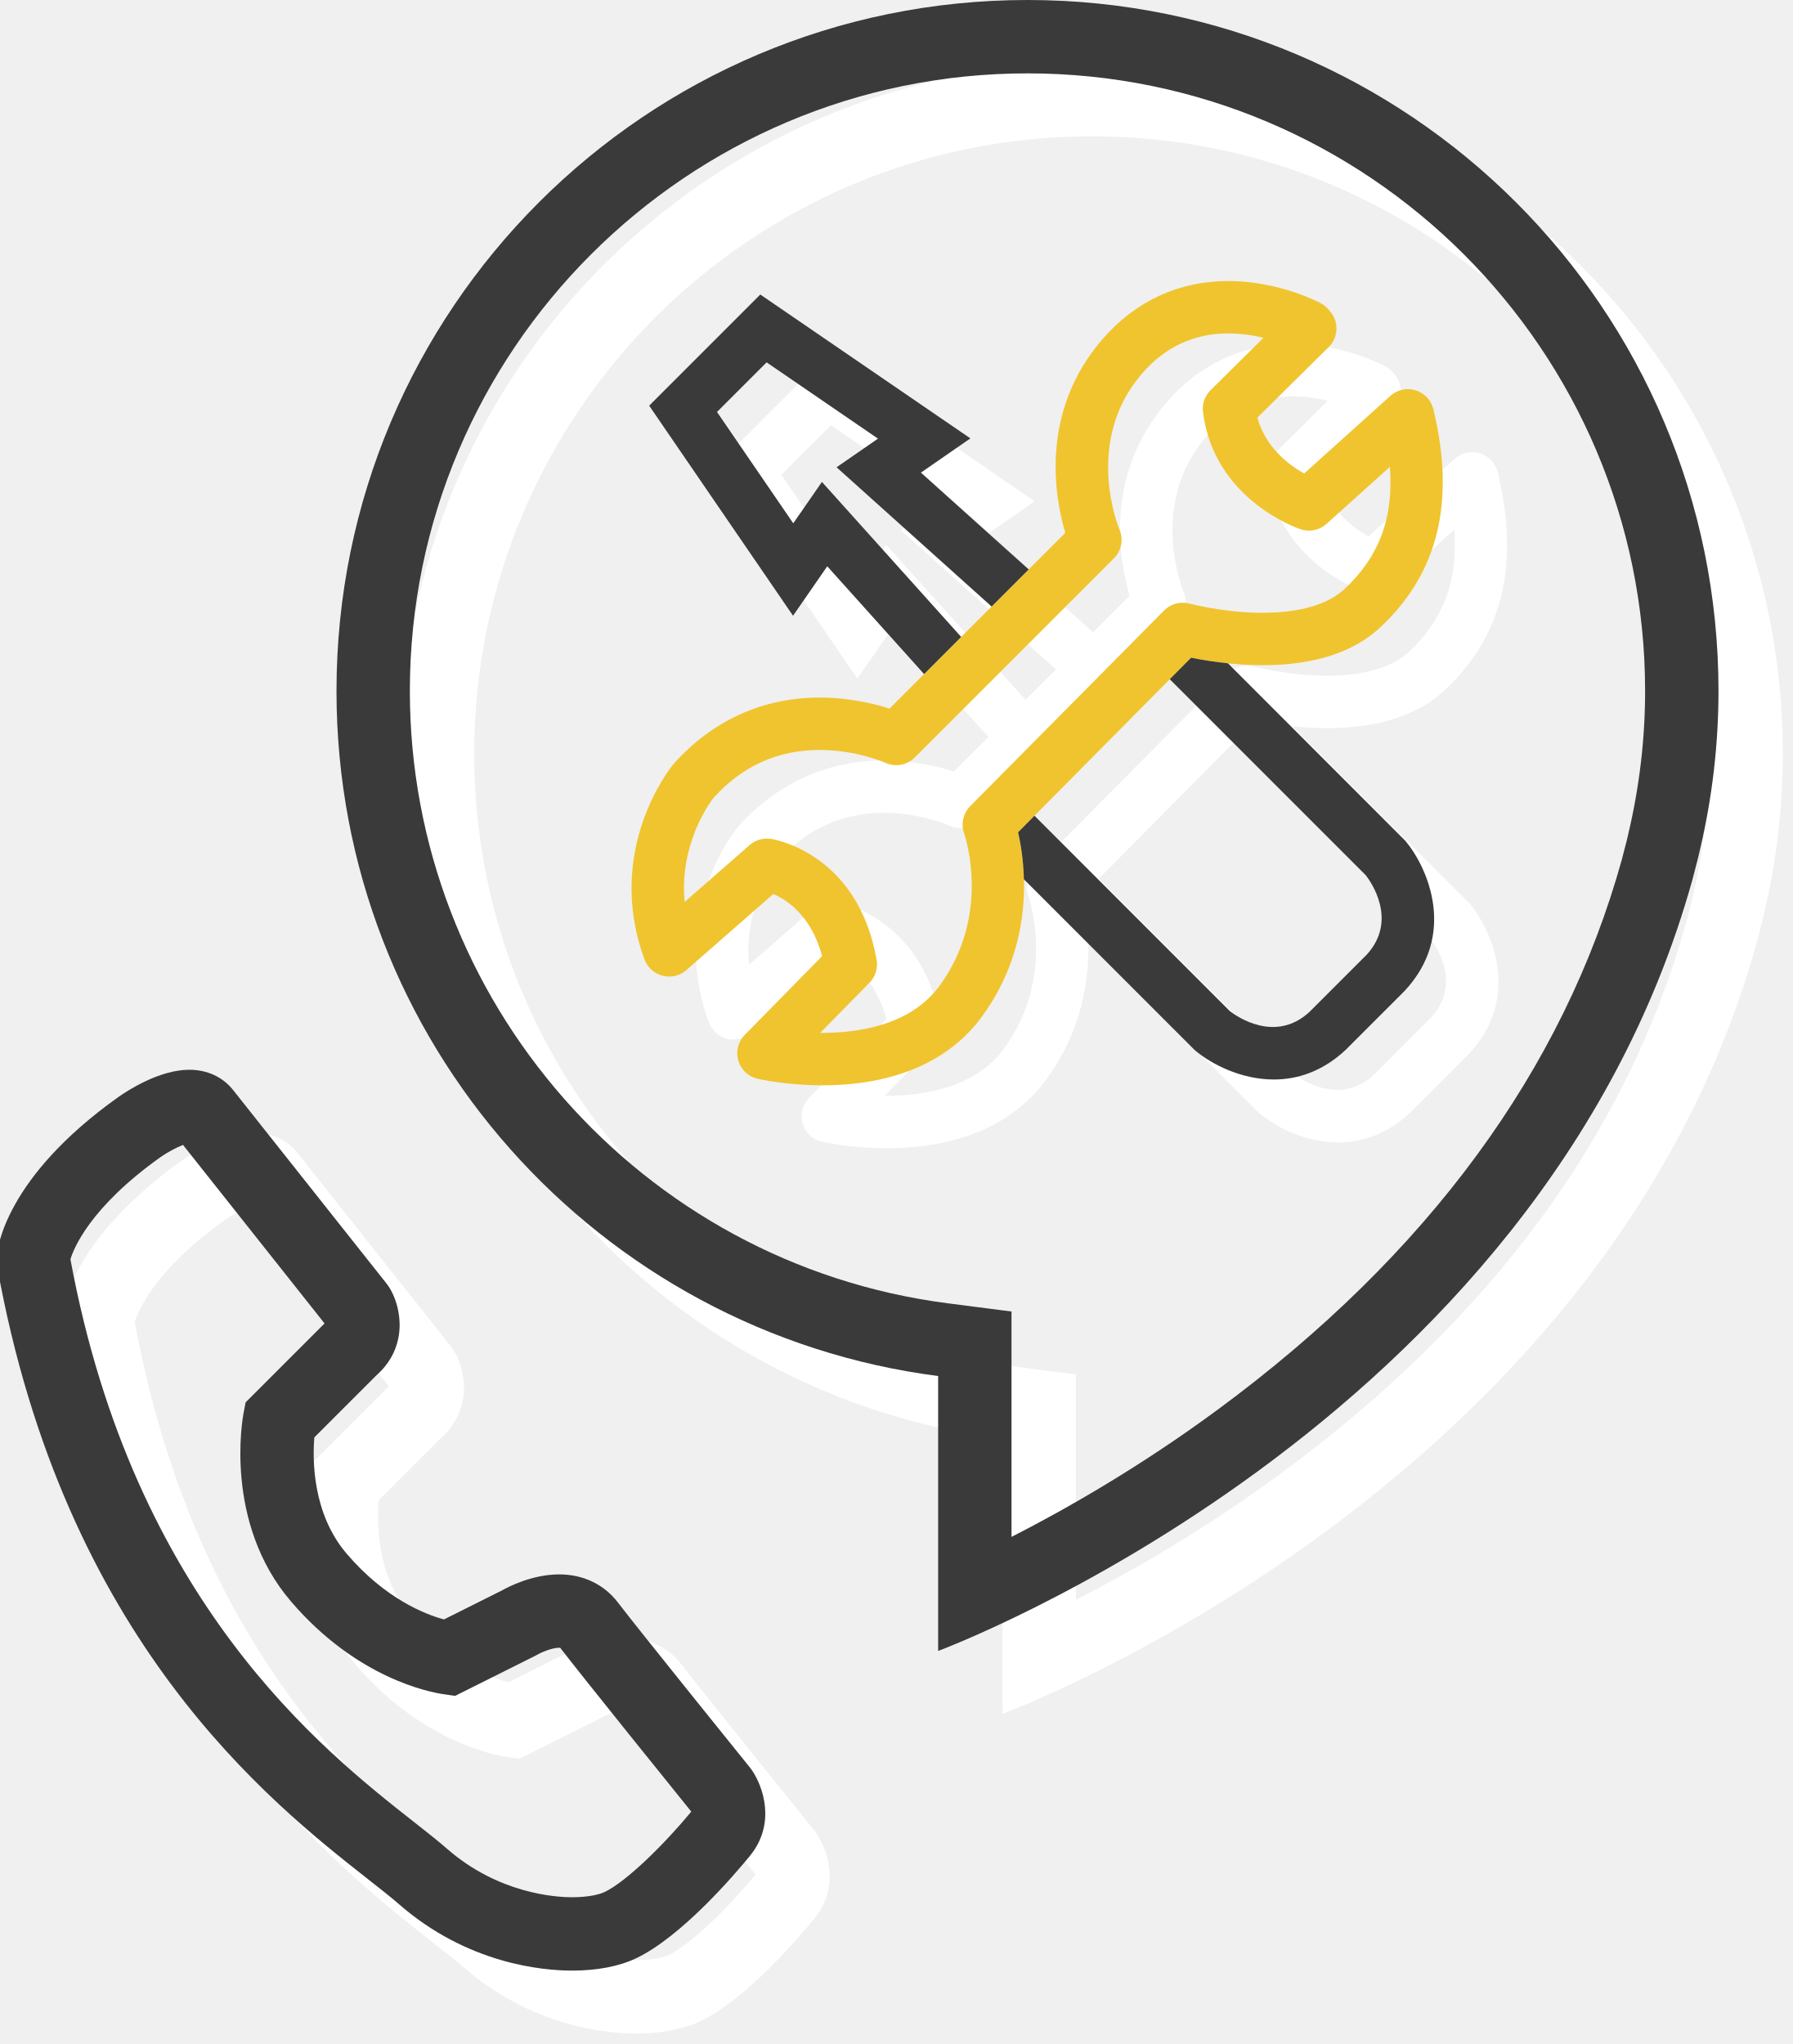
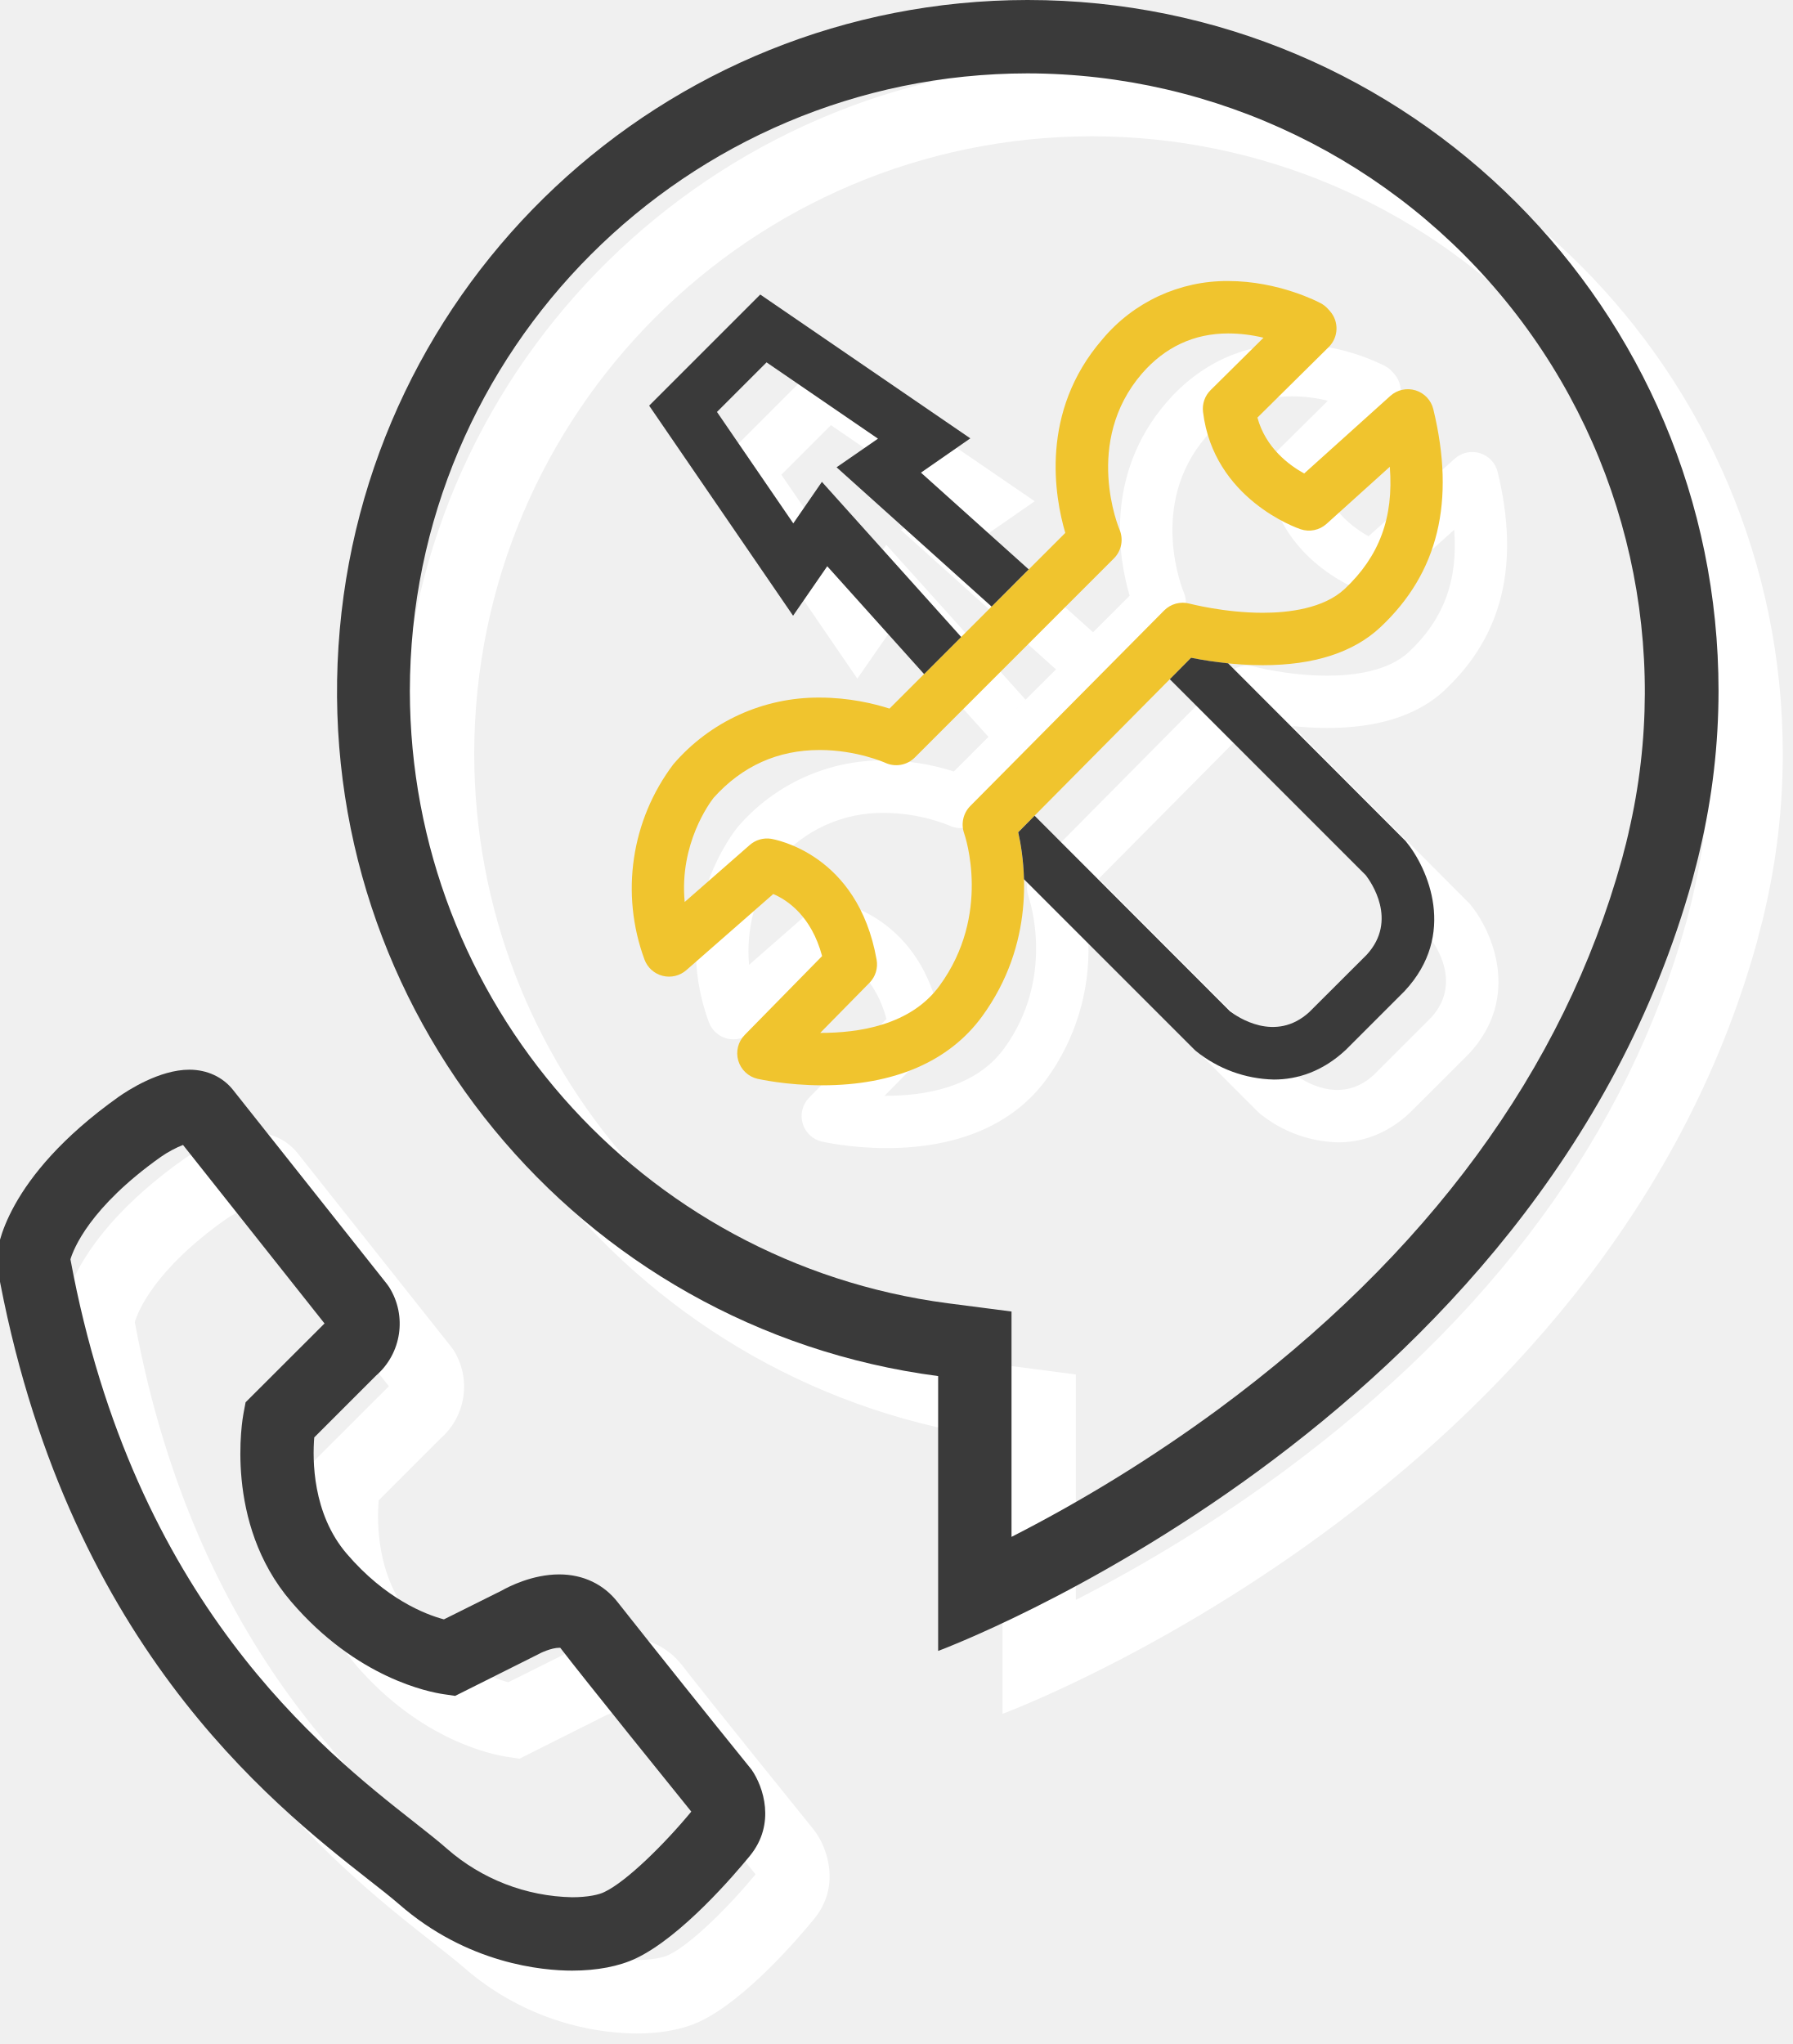
- <svg xmlns="http://www.w3.org/2000/svg" width="171" height="195" viewBox="0 0 171 195">
+ <svg xmlns="http://www.w3.org/2000/svg" width="171" height="195">
  <g fill="#FFF">
-     <path d="M77.694 174.636c-.104-.13-10.495-12.996-12.609-15.76-1.321-1.727-3.307-2.678-5.593-2.678-2.56 0-4.836 1.17-5.512 1.553l-5.486 2.743c-1.773-.479-5.587-1.95-9.28-6.268-3.284-3.839-3.261-8.986-3.086-11.099l5.893-5.893c3.093-2.717 2.452-6.516 1.246-8.431l-.219-.311s-12.862-16.221-14.666-18.498c-.989-1.249-2.475-1.938-4.184-1.938-2.849 0-5.879 1.975-6.756 2.592-10.885 7.749-11.586 14.562-11.631 15.313l-.024.414.074.409c6.412 35.726 26.026 51.137 35.453 58.543 1.148.901 2.14 1.681 2.854 2.306C50.731 193.38 57.93 194 60.721 194c2.375-.001 4.48-.405 6.089-1.171 4.366-2.078 9.425-8.01 10.872-9.778 2.501-3.059 1.283-6.599.168-8.208l-.156-.207zm-13.893 11.873c-.499.237-1.57.491-3.081.491-1.56 0-7.032-.334-11.944-4.632-.854-.747-1.913-1.579-3.139-2.543-8.694-6.83-26.729-21.001-32.78-53.684.289-.979 1.829-4.938 8.62-9.771a11.385 11.385 0 0 1 2.119-1.142l13.502 17.03-7.528 7.527-.203 1.055c-.081.422-1.911 10.409 4.527 17.937 6.286 7.349 13.25 8.667 14.583 8.856l1.082.154 7.644-3.823.218-.118c.281-.167 1.335-.648 2.071-.648.036 0 .065.001.088.003 2.149 2.8 11.105 13.897 12.5 15.624a.03.03 0 0 0 .004.01c-2.562 3.095-6.173 6.669-8.283 7.674zM137.85 65.824c5.512-5.177 7.156-11.975 5.033-20.783a2.502 2.502 0 0 0-4.103-1.272l-8.221 7.403c-1.438-.795-3.676-2.451-4.465-5.33l6.803-6.729a2.502 2.502 0 0 0 .104-3.446l-.186-.207a2.473 2.473 0 0 0-.678-.533c-.16-.086-3.988-2.116-8.824-2.116-4.709 0-8.859 1.921-12.002 5.556-6 6.938-4.557 15.042-3.543 18.471l-3.488 3.488-10.284-9.236 4.717-3.266L78.671 34.1 68.07 44.703l13.724 20.041 3.266-4.717 9.237 10.282-3.295 3.294c-1.5-.478-3.883-1.052-6.663-1.052-5.429 0-10.236 2.174-13.962 6.359-.271.329-6.599 8.165-2.751 18.621a2.501 2.501 0 0 0 3.993 1.019l8.295-7.259c1.323.567 3.622 2.08 4.659 5.925l-7.384 7.516a2.498 2.498 0 0 0 1.218 4.187c.11.025 2.724.623 6.175.623 6.84 0 12.112-2.271 15.245-6.567 3.363-4.613 4.094-9.433 3.994-13.088l16.217 16.217.172.158c1.521 1.26 4.318 2.725 7.451 2.725 2.227 0 4.625-.741 6.852-2.824l5.518-5.516.102-.104c5.012-5.358 2.258-11.698.1-14.302l-16.945-16.959c1.027.106 2.148.181 3.322.181 4.888-.001 8.669-1.225 11.24-3.639zM84.551 51.978l-2.734 3.949-7.276-10.625 4.731-4.732 10.625 7.276-3.95 2.734 14.792 13.286-4.094 4.093 1.191-1.192-13.285-14.789zm13.562 33.524c.109.313 2.615 7.746-2.328 14.527-2.77 3.798-7.748 4.526-11.4 4.512l4.703-4.787c.566-.576.82-1.391.68-2.187-1.791-10.147-9.745-11.484-10.083-11.536a2.513 2.513 0 0 0-2.027.589l-6.204 5.428c-.522-5.56 2.413-9.489 2.759-9.932 2.721-3.03 6.127-4.566 10.125-4.566 3.515 0 6.231 1.211 6.249 1.22a2.501 2.501 0 0 0 2.818-.501l19-19a2.493 2.493 0 0 0 .527-2.756c-.035-.083-3.494-8.34 2.158-14.876 2.195-2.539 4.961-3.826 8.221-3.826 1.23 0 2.383.183 3.365.421l-5.047 4.993a2.5 2.5 0 0 0-.725 2.08c1.012 8.3 8.969 11.077 9.307 11.191a2.503 2.503 0 0 0 2.473-.511l6.049-5.447c.373 4.864-1.02 8.554-4.309 11.642-2.008 1.887-5.359 2.283-7.818 2.283-3.689 0-6.951-.865-6.982-.873a2.502 2.502 0 0 0-2.43.653l-18.5 18.667a2.521 2.521 0 0 0-.581 2.592zm5.502 1.842v0zm-.181-1.121zm33.091 10.856l-5.479 5.476c-3.248 2.98-6.9.432-7.576-.087l-18.643-18.645 14.941-15.075-2.035 2.053 18.707 18.706c.46.592 3.097 4.287.085 7.572zm-15.209-28.054zm-.843-.143l.066.012a4.19 4.19 0 0 1-.066-.012z" />
-     <path d="M104.162 6.002c-36.408 0-65.922 29.514-65.922 65.922 0 33.517 25.02 61.172 57.398 65.354v26.224s57.439-21.243 71.969-73.622c.078-.283.139-.538.211-.812.113-.424.225-.85.33-1.277.064-.263.119-.514.178-.769a66.07 66.07 0 0 0 1.758-15.098c0-36.408-29.514-65.922-65.922-65.922zm57.348 79.422l-.006.027-.006.027-.029.13c-.039.17-.076.339-.119.515-.094.376-.191.751-.301 1.161l-.104.4a9.602 9.602 0 0 1-.082.324c-5.564 20.056-18.52 37.7-38.506 52.442-7.373 5.438-14.408 9.464-19.719 12.175V131.123l-6.104-.788c-29.243-3.777-51.295-28.889-51.295-58.412 0-32.49 26.432-58.922 58.922-58.922 32.488 0 58.922 26.432 58.922 58.922a59.082 59.082 0 0 1-1.573 13.501z" />
+     <path d="M77.7 174.64c-.11-.13-10.5-13-12.62-15.76a6.86 6.86 0 0 0-5.59-2.68c-2.56 0-4.83 1.17-5.51 1.55l-5.49 2.74c-1.77-.48-5.58-1.95-9.28-6.26-3.28-3.84-3.26-8.99-3.08-11.1l5.9-5.9a6.56 6.56 0 0 0 1.24-8.43l-.22-.3L28.38 110a5.2 5.2 0 0 0-4.18-1.94c-2.85 0-5.88 1.97-6.76 2.59C6.56 118.4 5.86 125.2 5.81 125.96l-.02.41.07.41c6.41 35.73 26.03 51.14 35.45 58.55 1.15.9 2.14 1.68 2.86 2.3A25.53 25.53 0 0 0 60.72 194c2.38 0 4.48-.4 6.09-1.17 4.37-2.08 9.43-8.01 10.87-9.78 2.5-3.06 1.28-6.6.17-8.2l-.16-.21zM63.8 186.5c-.5.24-1.57.49-3.08.49a18.7 18.7 0 0 1-11.94-4.63c-.86-.75-1.92-1.58-3.14-2.55-8.7-6.83-26.73-21-32.78-53.68.29-.98 1.83-4.94 8.62-9.77a11.38 11.38 0 0 1 2.12-1.14l13.5 17.03-7.53 7.52-.2 1.06c-.08.42-1.91 10.4 4.52 17.94 6.29 7.35 13.25 8.66 14.59 8.85l1.08.16 7.64-3.83.22-.11a5.28 5.28 0 0 1 2.16-.65c2.15 2.8 11.1 13.9 12.5 15.62a.03.03 0 0 0 0 .01c-2.56 3.1-6.17 6.67-8.28 7.68zm74.05-120.69c5.51-5.17 7.16-11.97 5.03-20.78a2.5 2.5 0 0 0-4.1-1.27l-8.22 7.4c-1.44-.8-3.68-2.45-4.47-5.33l6.8-6.73a2.5 2.5 0 0 0 .11-3.44l-.19-.21a2.47 2.47 0 0 0-.67-.53 20.4 20.4 0 0 0-8.83-2.12c-4.7 0-8.86 1.92-12 5.56-6 6.93-4.56 15.04-3.54 18.47l-3.49 3.49L94 51.09l4.71-3.27L78.67 34.1l-10.6 10.6 13.72 20.04 3.27-4.71L94.3 70.3 91 73.6a22.31 22.31 0 0 0-6.66-1.06 18.22 18.22 0 0 0-13.96 6.36c-.27.33-6.6 8.16-2.75 18.62a2.5 2.5 0 0 0 3.99 1.02l8.3-7.26c1.32.57 3.62 2.08 4.65 5.93l-7.38 7.51a2.5 2.5 0 0 0 1.22 4.19c.1.02 2.72.62 6.17.62 6.84 0 12.11-2.27 15.25-6.57a20.93 20.93 0 0 0 4-13.08l16.2 16.21.18.16a12.28 12.28 0 0 0 7.45 2.73c2.23 0 4.63-.74 6.85-2.83l5.52-5.51.1-.1c5.01-5.37 2.26-11.7.1-14.3L123.3 69.27c1.02.1 2.15.18 3.32.18 4.89 0 8.67-1.22 11.24-3.64zm-53.3-13.84l-2.73 3.95-7.28-10.63 4.73-4.73 10.63 7.28-3.95 2.73 14.79 13.29-4.1 4.09 1.2-1.2-13.29-14.78zM98.11 85.5c.11.32 2.62 7.75-2.32 14.53-2.78 3.8-7.75 4.53-11.4 4.51l4.7-4.79c.56-.57.82-1.39.68-2.18-1.8-10.15-9.75-11.49-10.08-11.54a2.51 2.51 0 0 0-2.03.59l-6.2 5.43a14.7 14.7 0 0 1 2.75-9.93 13.13 13.13 0 0 1 10.13-4.57c3.51 0 6.23 1.21 6.25 1.22a2.5 2.5 0 0 0 2.81-.5l19-19a2.5 2.5 0 0 0 .53-2.76c-.03-.08-3.5-8.34 2.16-14.87a10.48 10.48 0 0 1 8.22-3.83c1.23 0 2.38.18 3.37.42l-5.05 5a2.5 2.5 0 0 0-.73 2.07c1.02 8.3 8.97 11.08 9.31 11.2a2.5 2.5 0 0 0 2.47-.52l6.05-5.44c.38 4.86-1.02 8.55-4.3 11.64-2.01 1.89-5.36 2.28-7.82 2.28-3.7 0-6.95-.86-6.99-.87a2.5 2.5 0 0 0-2.43.65L98.7 82.91a2.52 2.52 0 0 0-.58 2.6zm5.5 1.84zm-.18-1.12zm33.1 10.86l-5.48 5.48c-3.25 2.98-6.9.43-7.58-.1l-18.64-18.64 14.94-15.07-2.04 2.05 18.71 18.7c.46.6 3.1 4.3.09 7.58zm-15.21-28.05zm-.85-.15l.07.01a4.19 4.19 0 0 1-.07 0z" />
+     <path d="M104.16 6a65.92 65.92 0 0 0-8.52 131.28v26.22s57.44-21.24 71.97-73.62l.2-.81.34-1.28.18-.77a66.07 66.07 0 0 0 1.75-15.1A65.92 65.92 0 0 0 104.16 6zm57.35 79.42v.03l-.01.03-.03.13-.12.51-.3 1.16-.1.4a9.6 9.6 0 0 1-.09.33c-5.56 20.05-18.52 37.7-38.5 52.44a143.41 143.41 0 0 1-19.72 12.18v-21.5l-6.1-.8a59 59 0 0 1-51.3-58.4A58.99 58.99 0 0 1 104.16 13a58.99 58.99 0 0 1 58.92 58.92 59.08 59.08 0 0 1-1.57 13.5z" />
  </g>
-   <path fill="#3A3A3A" d="M54.583 187.998c-2.791 0-9.989-.62-16.554-6.364-.714-.625-1.706-1.404-2.854-2.306-9.426-7.406-29.041-22.817-35.453-58.543l-.074-.409.024-.414c.044-.752.746-7.564 11.631-15.313.877-.617 3.907-2.592 6.756-2.592 1.708 0 3.194.688 4.184 1.938 1.804 2.277 14.666 18.498 14.666 18.498l.219.311c1.206 1.915 1.847 5.714-1.246 8.431l-5.893 5.893c-.175 2.112-.198 7.26 3.086 11.099 3.692 4.317 7.507 5.789 9.28 6.268l5.486-2.743c.676-.383 2.952-1.553 5.512-1.553 2.286 0 4.272.951 5.593 2.678 2.114 2.764 12.504 15.63 12.609 15.76l.155.207c1.115 1.609 2.333 5.149-.168 8.208-1.447 1.769-6.505 7.7-10.872 9.778-1.607.763-3.712 1.167-6.087 1.168zM6.72 120.14c6.051 32.683 24.086 46.854 32.78 53.684 1.226.964 2.285 1.796 3.139 2.543 4.912 4.298 10.384 4.632 11.944 4.632 1.511 0 2.582-.254 3.081-.491 2.11-1.005 5.722-4.579 8.284-7.674l-.004-.01C64.55 171.097 55.593 160 53.444 157.2a1.063 1.063 0 0 0-.088-.003c-.736 0-1.79.481-2.071.648l-.218.118-7.644 3.823-1.082-.154c-1.333-.189-8.297-1.508-14.583-8.856-6.438-7.527-4.608-17.515-4.527-17.937l.203-1.055 7.528-7.527-13.502-17.03c-.611.237-1.467.688-2.119 1.142-6.793 4.833-8.333 8.792-8.621 9.771z" />
-   <path fill="#F0C42E" d="M78.443 103.54c-3.452 0-6.065-.598-6.175-.623a2.5 2.5 0 0 1-1.218-4.187l7.384-7.516c-1.037-3.845-3.336-5.357-4.659-5.925l-8.295 7.259a2.503 2.503 0 0 1-3.993-1.018c-3.848-10.457 2.48-18.293 2.751-18.622 3.726-4.185 8.533-6.359 13.962-6.359 2.78 0 5.162.574 6.663 1.052l16.766-16.765c-1.013-3.43-2.457-11.534 3.543-18.471 3.143-3.634 7.293-5.556 12.002-5.556 4.837 0 8.664 2.029 8.825 2.116.255.137.484.317.677.533l.186.207c.89.993.845 2.508-.104 3.446l-6.803 6.729c.789 2.879 3.028 4.535 4.465 5.33l8.222-7.403a2.5 2.5 0 0 1 4.103 1.272c2.123 8.809.478 15.606-5.033 20.783-2.57 2.414-6.353 3.638-11.242 3.638-2.789 0-5.324-.407-6.839-.714L97.127 79.399c.729 3.181 1.631 10.62-3.439 17.574-3.133 4.296-8.405 6.567-15.245 6.567zm-.196-5.001c3.651.015 8.631-.714 11.4-4.512 4.944-6.781 2.438-14.214 2.329-14.527a2.518 2.518 0 0 1 .582-2.593l18.5-18.667a2.501 2.501 0 0 1 2.43-.653c.03.008 3.293.873 6.982.873 2.458 0 5.811-.396 7.818-2.283 3.288-3.088 4.681-6.778 4.309-11.642l-6.049 5.447a2.505 2.505 0 0 1-2.473.511c-.338-.114-8.295-2.891-9.307-11.191a2.496 2.496 0 0 1 .724-2.08l5.047-4.993a14.37 14.37 0 0 0-3.365-.421c-3.259 0-6.024 1.288-8.221 3.826-5.651 6.536-2.192 14.793-2.157 14.876.405.94.196 2.033-.528 2.756l-19 19a2.5 2.5 0 0 1-2.817.501c-.018-.008-2.735-1.22-6.25-1.22-3.998 0-7.404 1.536-10.125 4.566-.347.442-3.282 4.372-2.759 9.932l6.204-5.428a2.506 2.506 0 0 1 2.027-.589c.337.052 8.291 1.389 10.082 11.536a2.498 2.498 0 0 1-.679 2.187l-4.704 4.788z" />
-   <g fill="#3A3A3A">
-     <path d="M78.921 54.025l9.237 10.282 3.54-3.541-13.285-14.79-2.735 3.949-7.276-10.624 4.732-4.732 10.625 7.276-3.95 2.734L94.6 57.865l3.541-3.541-10.283-9.236 4.717-3.266-20.042-13.724-10.601 10.603 13.724 20.041zM117.147 63.28a37.19 37.19 0 0 1-3.517-.534l-2.034 2.053 18.706 18.706c.46.592 3.097 4.287.084 7.572l-5.478 5.476c-3.248 2.98-6.901.432-7.576-.087L98.69 77.821l-1.563 1.578c.245 1.07.505 2.63.555 4.485l16.217 16.218.173.158c1.521 1.26 4.318 2.725 7.45 2.725 2.228 0 4.625-.741 6.853-2.824l5.518-5.516.102-.103c5.012-5.358 2.257-11.699.099-14.303L117.147 63.28z" />
-   </g>
-   <path fill="#3A3A3A" d="M98.023 7c32.489 0 58.922 26.432 58.922 58.922 0 4.508-.529 9.05-1.573 13.5l-.006.027-.007.027-.029.13c-.038.17-.076.339-.118.515-.094.376-.191.751-.302 1.161l-.103.4c-.026.108-.054.216-.083.324-5.564 20.056-18.52 37.7-38.506 52.442-7.373 5.438-14.408 9.464-19.719 12.175V125.121l-6.104-.788c-29.243-3.777-51.294-28.889-51.294-58.412C39.102 33.432 65.534 7 98.023 7m0-7C61.616 0 32.102 29.514 32.102 65.922c0 33.517 25.02 61.172 57.398 65.354V157.5s57.439-21.243 71.97-73.622c.078-.283.138-.538.21-.812.114-.424.225-.85.331-1.277.063-.263.119-.514.177-.769a66.014 66.014 0 0 0 1.758-15.098C163.945 29.514 134.432 0 98.023 0z" />
+   <path fill="#3A3A3A" d="M54.58 188c-2.79 0-9.99-.62-16.55-6.37-.72-.62-1.7-1.4-2.86-2.3-9.42-7.4-29.04-22.82-35.45-58.55l-.07-.4.02-.42c.05-.75.75-7.56 11.63-15.31.88-.62 3.91-2.6 6.76-2.6 1.7 0 3.2.7 4.18 1.94l14.67 18.5.22.31a6.56 6.56 0 0 1-1.25 8.43l-5.9 5.9c-.17 2.11-.19 7.26 3.1 11.1 3.69 4.31 7.5 5.79 9.27 6.26l5.5-2.74c.67-.38 2.94-1.55 5.5-1.55 2.29 0 4.27.95 5.6 2.68a1741.1 1741.1 0 0 0 12.6 15.76l.16.2c1.11 1.61 2.33 5.15-.17 8.21-1.45 1.77-6.5 7.7-10.87 9.78-1.6.76-3.71 1.17-6.09 1.17zM6.72 120.14c6.05 32.68 24.09 46.85 32.78 53.68 1.23.97 2.29 1.8 3.14 2.55A18.7 18.7 0 0 0 54.58 181c1.51 0 2.59-.25 3.08-.5 2.11-1 5.73-4.57 8.29-7.67-1.4-1.73-10.36-12.83-12.5-15.63a1.06 1.06 0 0 0-.1 0c-.73 0-1.78.48-2.06.65l-.22.11-7.65 3.83-1.08-.16c-1.33-.19-8.3-1.5-14.58-8.85-6.44-7.53-4.61-17.52-4.53-17.94l.2-1.06 7.53-7.52-13.5-17.03c-.61.23-1.47.68-2.12 1.14-6.8 4.83-8.33 8.8-8.62 9.77z" />
+   <path fill="#F0C42E" d="M78.44 103.54c-3.45 0-6.06-.6-6.17-.62a2.5 2.5 0 0 1-1.22-4.19l7.38-7.52c-1.03-3.84-3.33-5.35-4.66-5.92l-8.29 7.26a2.5 2.5 0 0 1-4-1.02 19.63 19.63 0 0 1 2.76-18.62 18.22 18.22 0 0 1 13.96-6.36c2.78 0 5.16.57 6.66 1.05l16.77-16.76c-1.01-3.43-2.46-11.54 3.54-18.47a15.48 15.48 0 0 1 12-5.56c4.84 0 8.67 2.03 8.83 2.12.25.13.48.31.68.53l.18.2c.9 1 .85 2.51-.1 3.45l-6.8 6.73c.78 2.88 3.02 4.54 4.46 5.33l8.22-7.4a2.5 2.5 0 0 1 4.1 1.27c2.13 8.8.48 15.6-5.03 20.78-2.57 2.42-6.35 3.64-11.24 3.64-2.79 0-5.32-.4-6.84-.71L97.13 79.4c.73 3.18 1.63 10.62-3.44 17.57-3.14 4.3-8.4 6.57-15.25 6.57zm-.2-5c3.66.01 8.64-.72 11.4-4.51 4.95-6.78 2.45-14.22 2.34-14.53a2.52 2.52 0 0 1 .58-2.6l18.5-18.66a2.5 2.5 0 0 1 2.43-.65c.03 0 3.3.87 6.98.87 2.46 0 5.81-.4 7.82-2.28 3.29-3.1 4.68-6.78 4.3-11.65l-6.04 5.45a2.5 2.5 0 0 1-2.47.51c-.34-.11-8.3-2.89-9.31-11.19a2.5 2.5 0 0 1 .72-2.08l5.05-5a14.37 14.37 0 0 0-3.37-.41c-3.25 0-6.02 1.29-8.22 3.82-5.65 6.54-2.19 14.8-2.15 14.88.4.94.2 2.03-.53 2.76l-19 19a2.5 2.5 0 0 1-2.82.5c-.02-.01-2.73-1.22-6.25-1.22-4 0-7.4 1.53-10.12 4.56-.35.45-3.29 4.38-2.76 9.94l6.2-5.43a2.5 2.5 0 0 1 2.03-.6c.33.06 8.29 1.4 10.08 11.54a2.5 2.5 0 0 1-.68 2.2l-4.7 4.78z" />
+   <path d="M78.92 54.02l9.24 10.29 3.54-3.54-13.29-14.8-2.73 3.96L68.4 39.3l4.73-4.73 10.63 7.28-3.95 2.73L94.6 57.87l3.54-3.55-10.28-9.23 4.71-3.27L72.53 28.1l-10.6 10.6 13.73 20.04zm38.23 9.26a37.19 37.19 0 0 1-3.52-.53l-2.03 2.05 18.7 18.7c.46.6 3.1 4.3.09 7.58l-5.48 5.47c-3.25 2.98-6.9.44-7.58-.08L98.7 77.82l-1.56 1.58c.24 1.07.5 2.63.55 4.48l16.22 16.22.17.16a12.28 12.28 0 0 0 7.45 2.73c2.23 0 4.63-.75 6.86-2.83l5.51-5.51.1-.1c5.02-5.37 2.26-11.7.1-14.31l-16.94-16.96z" fill="#3A3A3A" />
+   <path fill="#3A3A3A" d="M98.02 7a58.99 58.99 0 0 1 57.35 72.42v.03l-.01.03-.03.13a36.36 36.36 0 0 1-.42 1.67l-.1.4-.09.33c-5.56 20.05-18.52 37.7-38.5 52.44a143.41 143.41 0 0 1-19.72 12.17v-21.5l-6.1-.79a59 59 0 0 1-51.3-58.4A58.99 58.99 0 0 1 98.02 7m0-7a65.92 65.92 0 0 0-8.52 131.28v26.22s57.44-21.24 71.97-73.62l.21-.81c.11-.43.23-.85.33-1.28l.18-.77a66.01 66.01 0 0 0 1.76-15.1A65.92 65.92 0 0 0 98.02 0z" />
</svg>
